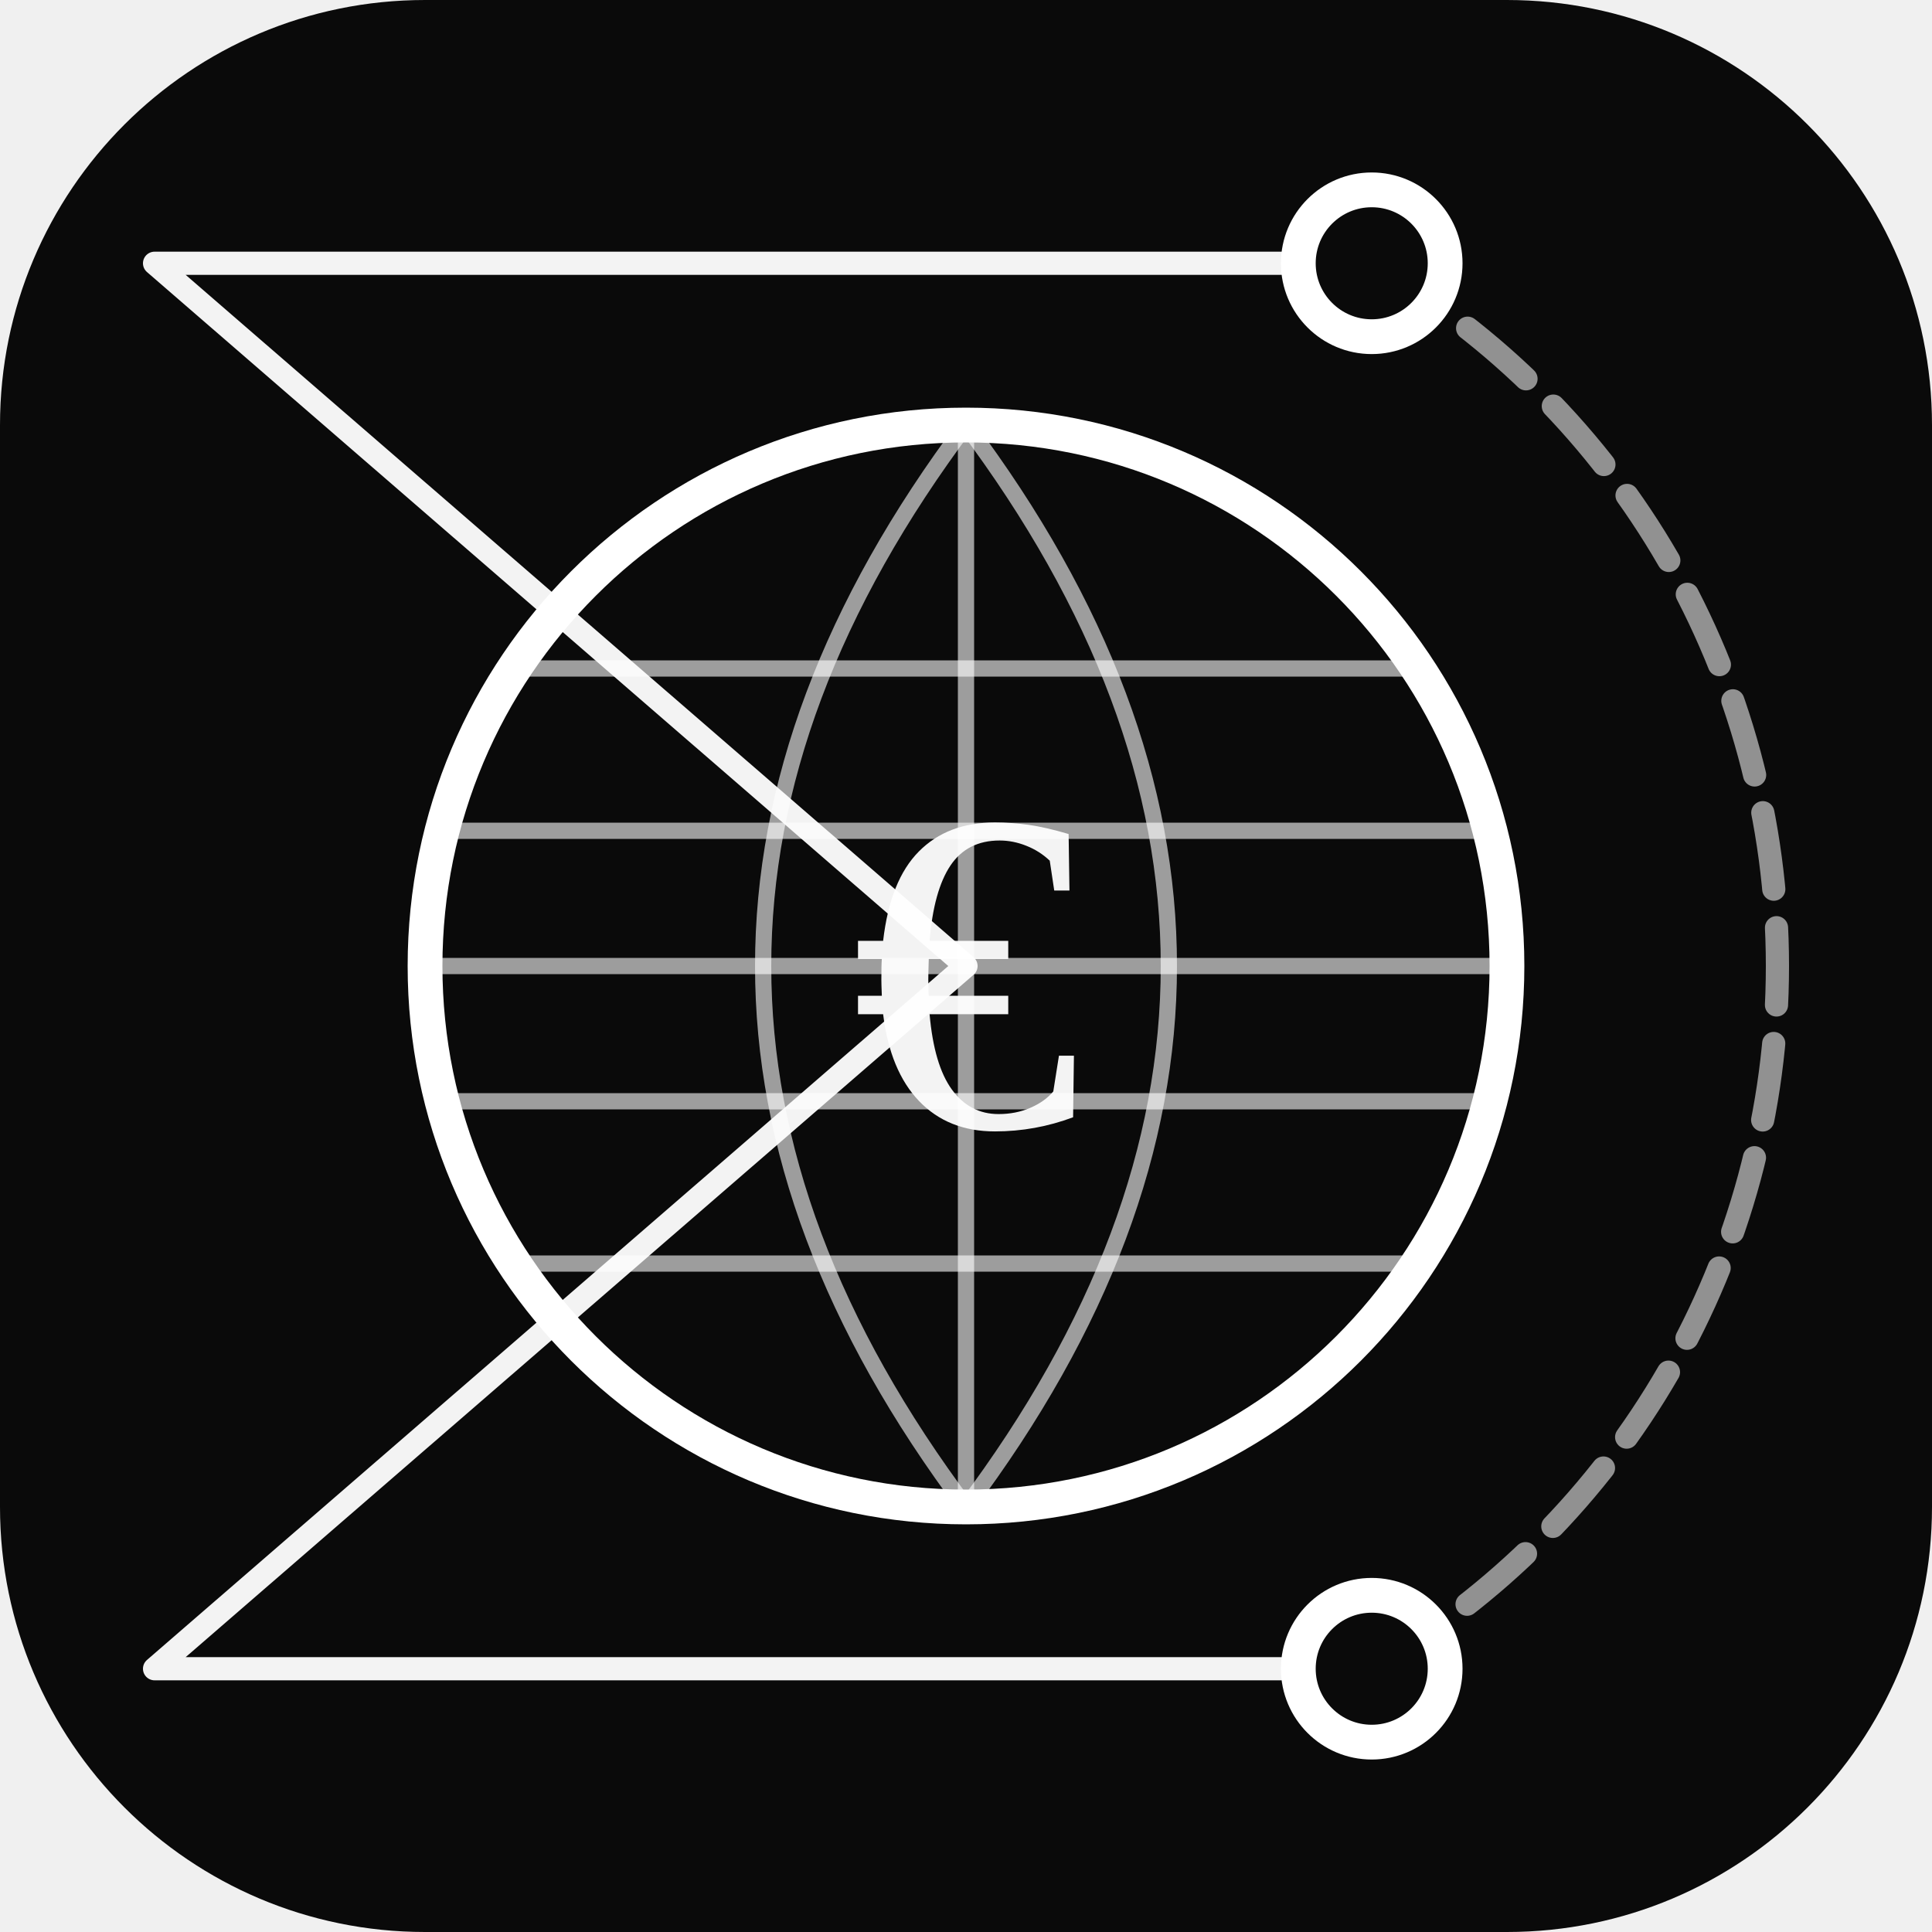
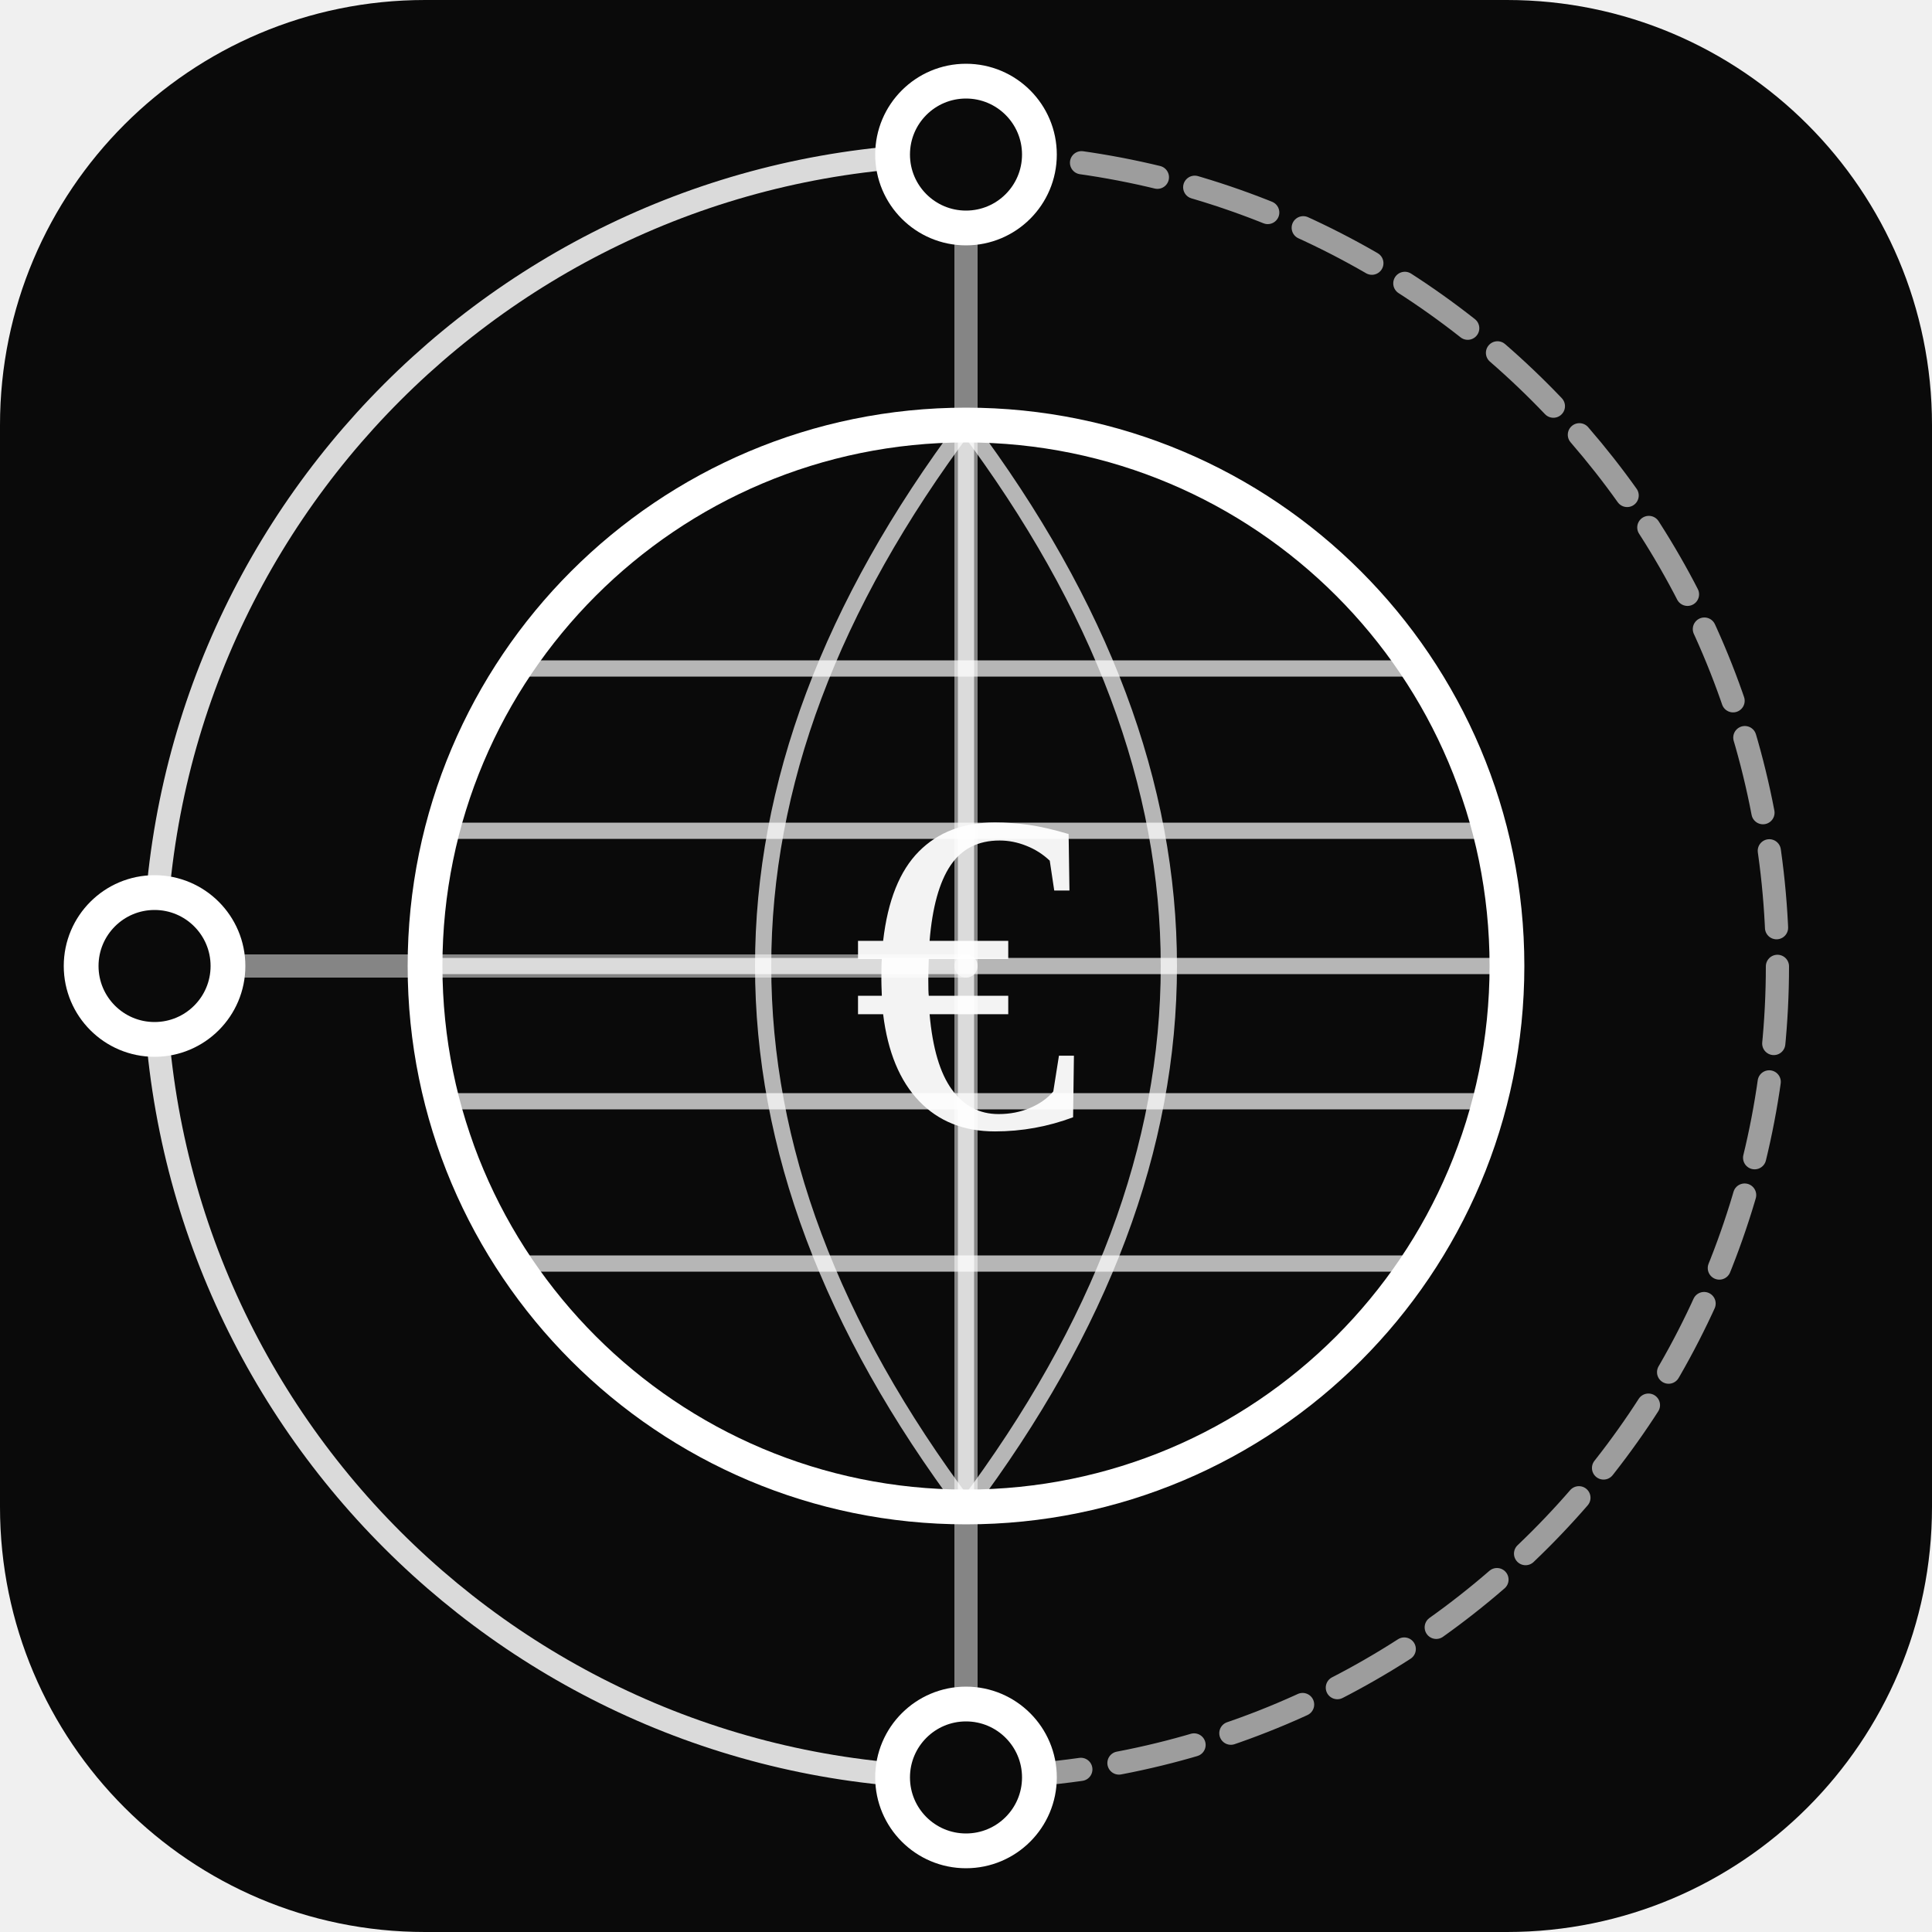
<svg xmlns="http://www.w3.org/2000/svg" width="256" height="256" viewBox="0 0 256 256">
  <rect x="0" y="0" width="256" height="256" rx="56.32" ry="56.32" fill="#0a0a0a" />
  <g stroke="white" fill="none" stroke-linecap="round" stroke-linejoin="round">
-     <path d="M 181.76 34.885 A 107.52 107.52 0 0 1 181.76 221.115" stroke-width="3.072" opacity="0.55" stroke-dasharray="10.24 5.12" />
+     <path d="M 128 20.48 A 107.52 107.52 0 0 0 20.48 128" stroke-width="3.072" opacity="0.85" />
+     <path d="M 20.48 128 A 107.52 107.52 0 0 0 128 235.52" stroke-width="3.072" opacity="0.85" />
+     <path d="M 128 20.48 A 107.52 107.52 0 0 1 128 235.52" stroke-width="3.072" opacity="0.6" stroke-dasharray="10.24 5.12" />
+     <line x1="128" y1="128" x2="128" y2="20.48" stroke-width="3.072" opacity="0.5" />
+     <line x1="128" y1="128" x2="20.48" y2="128" stroke-width="3.072" opacity="0.5" />
+     <line x1="128" y1="128" x2="128" y2="235.52" stroke-width="3.072" opacity="0.5" />
    <circle cx="128" cy="128" r="71.68" stroke-width="4.608" />
-     <line x1="68.135" y1="88.576" x2="187.865" y2="88.576" stroke-width="2.15" opacity="0.6" />
-     <line x1="58.596" y1="110.08" x2="197.404" y2="110.08" stroke-width="2.15" opacity="0.6" />
-     <line x1="58.596" y1="145.92" x2="197.404" y2="145.92" stroke-width="2.15" opacity="0.6" />
-     <line x1="68.135" y1="167.424" x2="187.865" y2="167.424" stroke-width="2.15" opacity="0.6" />
-     <line x1="56.32" y1="128" x2="199.68" y2="128" stroke-width="2.15" opacity="0.6" />
-     <path d="M 128 56.32 Q 74.24 128 128 199.68" stroke-width="2.15" opacity="0.6" />
-     <line x1="128" y1="56.32" x2="128" y2="199.68" stroke-width="2.15" opacity="0.6" />
-     <path d="M 128 56.32 Q 181.76 128 128 199.68" stroke-width="2.15" opacity="0.6" />
-     <path d="M 181.76 34.885 L 20.48 34.885 L 128 128 L 20.48 221.115 L 181.76 221.115" stroke-width="3.072" opacity="0.95" />
-     <circle cx="181.76" cy="34.885" r="9.728" stroke-width="4.608" fill="#0a0a0a" />
-     <circle cx="181.76" cy="221.115" r="9.728" stroke-width="4.608" fill="#0a0a0a" />
+     <line x1="68.135" y1="88.576" x2="187.865" y2="88.576" stroke-width="2.15" opacity="0.7" />
+     <line x1="58.596" y1="110.08" x2="197.404" y2="110.08" stroke-width="2.15" opacity="0.7" />
+     <line x1="58.596" y1="145.92" x2="197.404" y2="145.92" stroke-width="2.15" opacity="0.7" />
+     <line x1="68.135" y1="167.424" x2="187.865" y2="167.424" stroke-width="2.15" opacity="0.7" />
+     <line x1="56.32" y1="128" x2="199.68" y2="128" stroke-width="2.15" opacity="0.7" />
+     <path d="M 128 56.32 Q 74.24 128 128 199.68" stroke-width="2.15" opacity="0.7" />
+     <line x1="128" y1="56.32" x2="128" y2="199.68" stroke-width="2.15" opacity="0.7" />
+     <path d="M 128 56.32 Q 181.76 128 128 199.68" stroke-width="2.15" opacity="0.7" />
+     <circle cx="128" cy="20.48" r="9.728" stroke-width="4.608" fill="#0a0a0a" />
+     <circle cx="20.48" cy="128" r="9.728" stroke-width="4.608" fill="#0a0a0a" />
+     <circle cx="128" cy="235.52" r="9.728" stroke-width="4.608" fill="#0a0a0a" />
  </g>
  <text x="128" y="149.325" text-anchor="middle" fill="white" font-size="60.928" font-family="Georgia, 'Times New Roman', serif" font-weight="300" opacity="0.95">€</text>
</svg>
